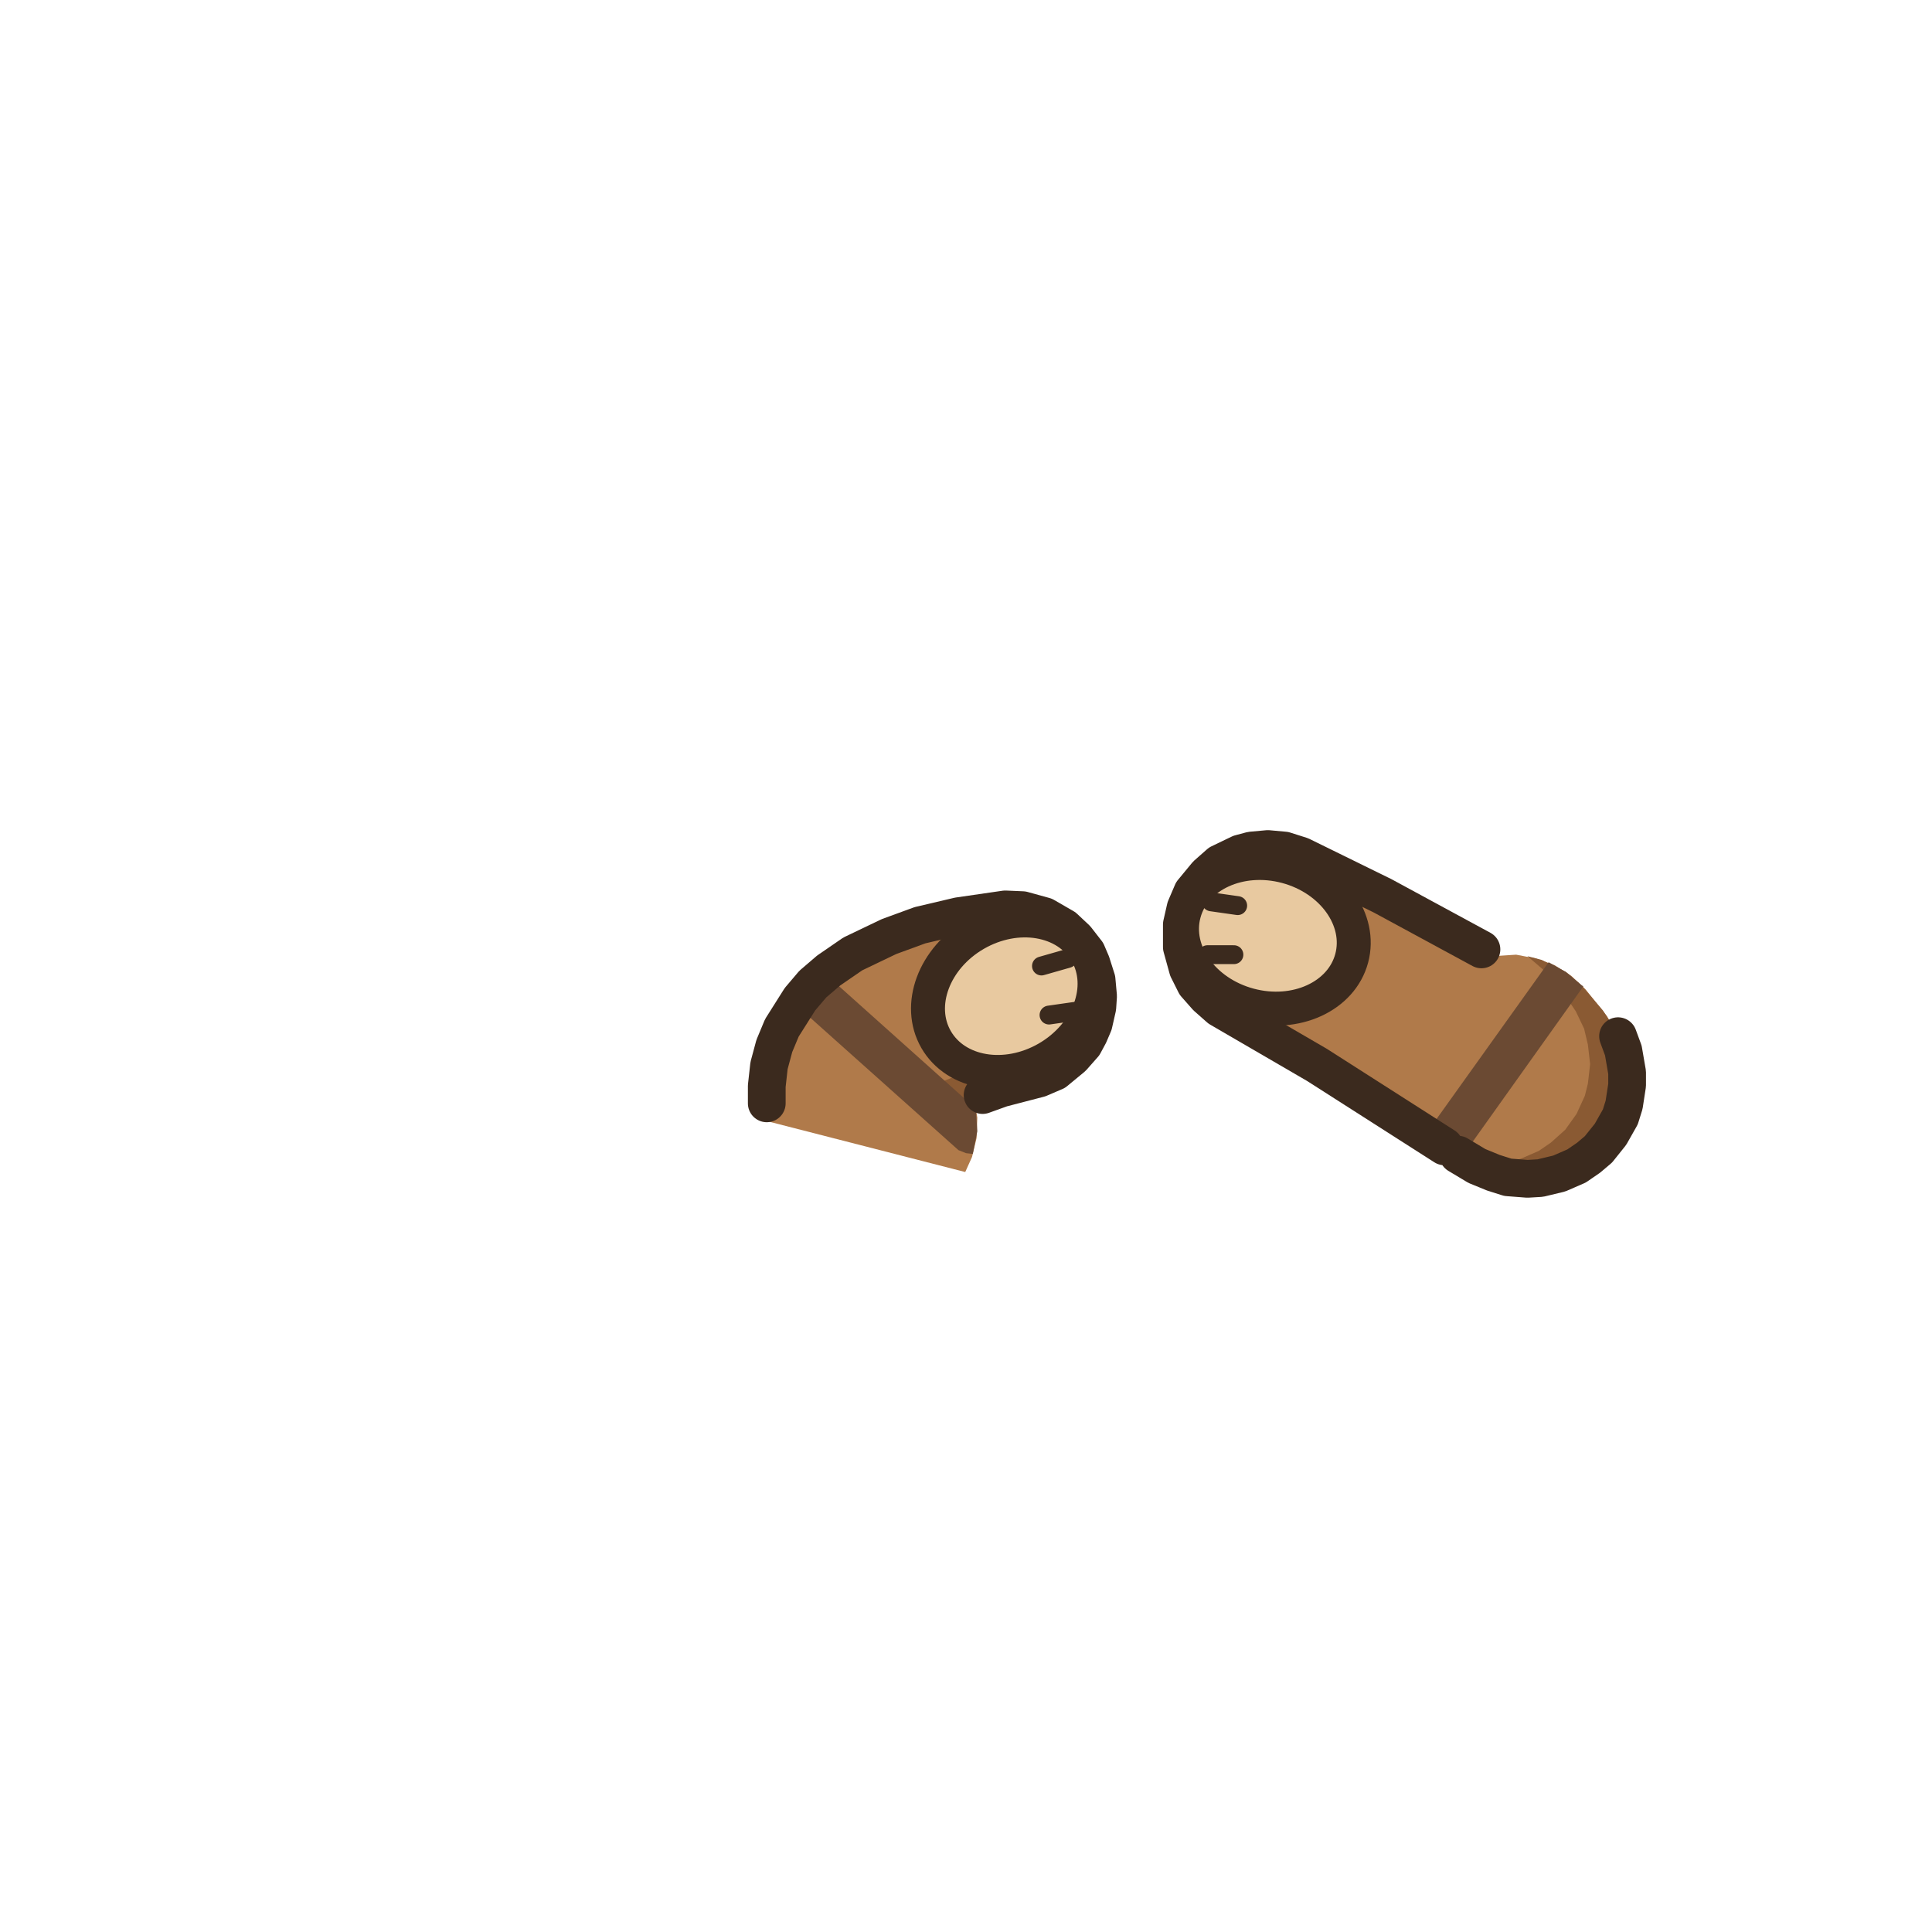
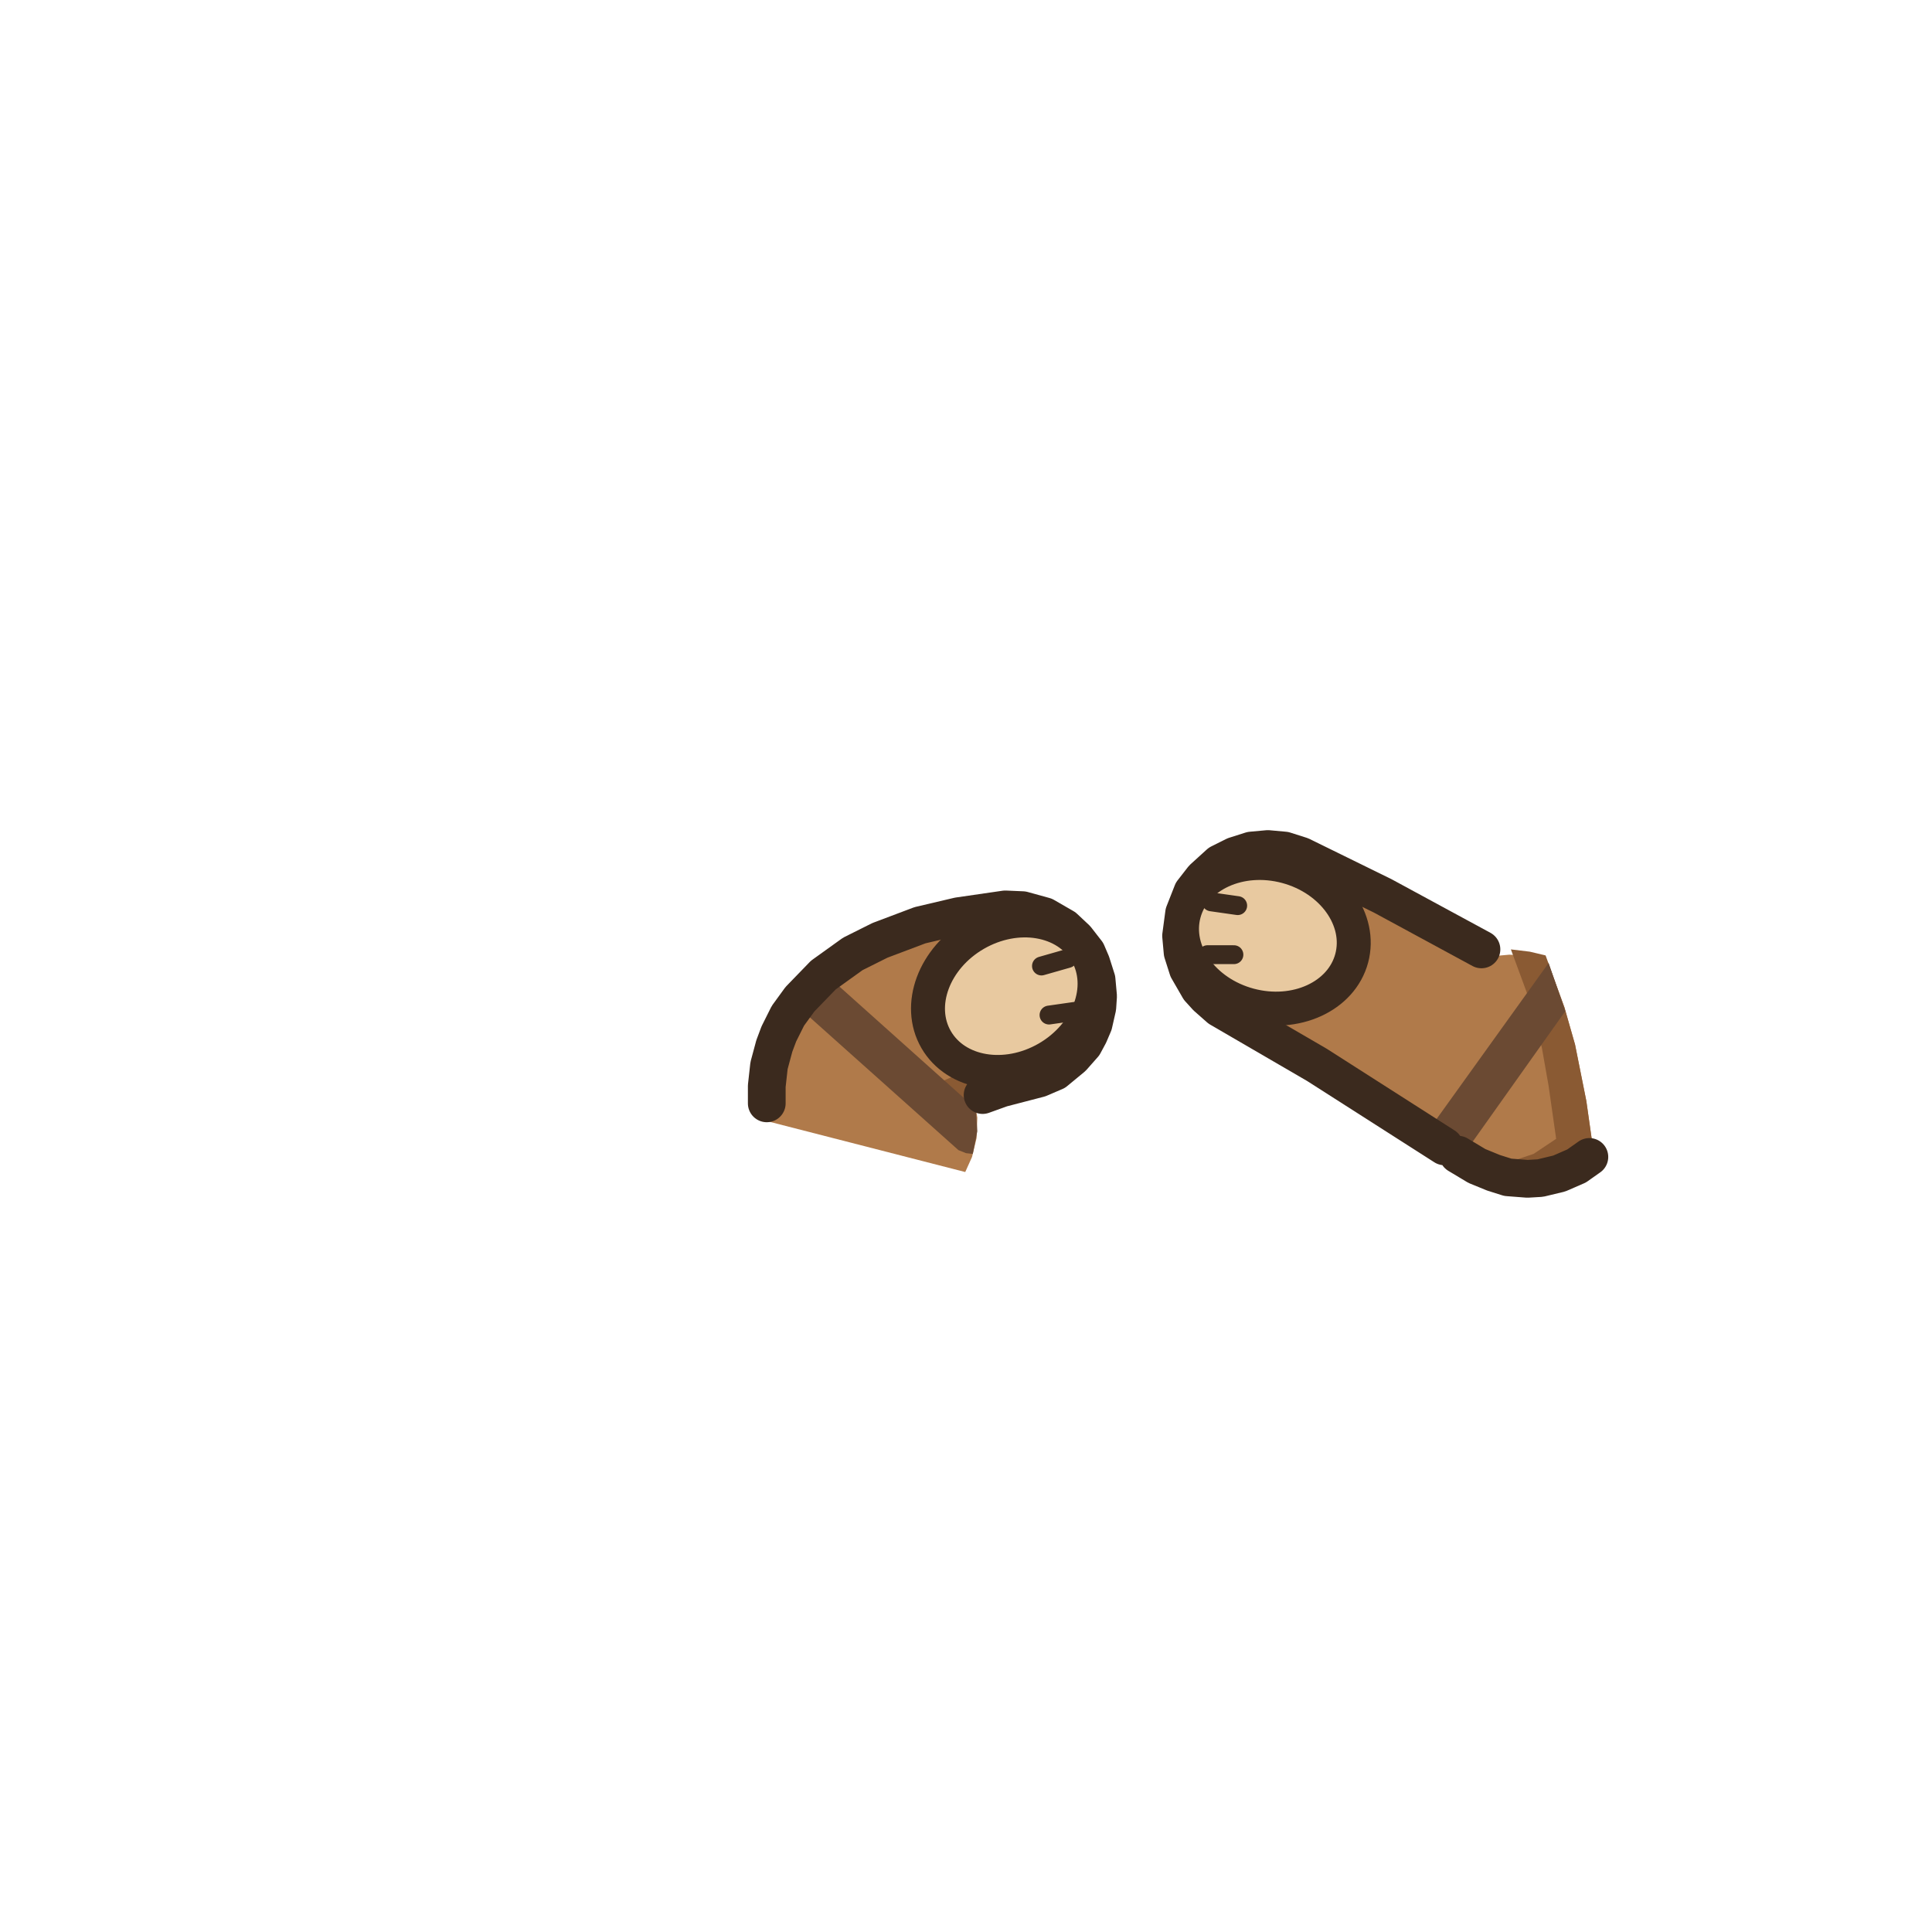
<svg xmlns="http://www.w3.org/2000/svg" viewBox="0 0 256 256">
-   <path d="M109.8 128.6 L107.7 130.4 L106 132.4 L104.4 134.6 L102.9 137.9 L101.9 141.2 L101.6 143.9 L101.6 146.6 L101.8 148.6 L127.9 155.3 L128.8 153.3 L129.4 150.8 L129.5 148.1 L129.1 145.6 L132.7 144.2 L137.7 142.9 L139.8 142 L141 141.1 L142.6 139.6 L144 137.8 L144.9 135.7 L145.4 133.5 L145.5 131.2 L145.1 129 L144.3 126.9 L143.1 125 L141.6 123.4 L139.8 122 L137.7 121.1 L135.5 120.6 L133.2 120.5 L129.3 121 L125.5 121.7 L121.1 122.9 L117.8 124.1 L114.7 125.4 L112.3 126.9Z" fill="#B07A4A" />
-   <path d="M129.4 147.2 L129.1 145.6 L132.7 144.2 L137.7 142.9 L139.8 142 L141 141.1 L142.1 140.1 L143.6 138.4 L144.6 136.4 L145.1 135 L145.5 132.8 L145.4 130.5 L144.9 128.3 L144 126.2 L142.6 124.4 L141 122.9 L139.1 121.7 L137 120.9 L135.6 120.6 L137.1 121.9 L138.6 123.6 L139.6 125.6 L140.1 127 L140.5 130 L140.1 133 L139.6 134.4 L138.6 136.4 L137.1 138.1 L135.4 139.6 L132.7 140.9 L127.7 142.2 L124.1 143.6 L124.3 144.7 L125.1 145.3 L127.9 146.8Z" fill="#8A5A33" />
+   <path d="M109.1 129.2 L106.5 131.8 L104.9 133.9 L103.6 136.2 L102.6 138.6 L101.9 141.2 L101.6 143.9 L101.6 146.6 L101.8 148.6 L127.9 155.3 L128.8 153.3 L129.4 150.8 L129.5 148.1 L129.1 145.6 L132.7 144.2 L137.7 142.9 L139.8 142 L141 141.1 L142.6 139.6 L144 137.8 L144.9 135.7 L145.4 133.5 L145.5 131.2 L145.1 129 L144.3 126.9 L143.1 125 L141.6 123.4 L139.8 122 L137.7 121.1 L135.5 120.6 L133.2 120.5 L128.5 121.1 L123.3 122.3 L119.8 123.3 L116.6 124.6 L114 125.8 L111.3 127.5Z" fill="#B07A4A" />
+   <path d="M130.1 147.5 L129.9 146 L132.9 144.8 L137.9 143.5 L140.1 142.6 L141.4 141.7 L142.6 140.6 L144.2 138.8 L145.3 136.7 L145.8 135.1 L146.2 132.8 L146.1 130.4 L145.5 128.1 L144.6 125.9 L143.2 123.9 L141.4 122.3 L139.4 121 L137.1 120.2 L134.3 119.8 L136.6 121.4 L138.1 123 L139.3 124.9 L140.1 127 L140.5 129.2 L140.4 131.5 L139.9 133.7 L139 135.8 L137.1 138.1 L136 139.1 L134.1 140.3 L132 141.1 L126.6 142.5 L124.1 143.6 L124.3 144.7 L126.5 146.1 L127.9 146.8Z" fill="#8A5A33" />
  <path d="M127 152.4 L128 152.8 L128.9 152.9 L129.5 149.9 L129.3 146.9 L109.3 129 L107.2 131 L105.4 133.1Z" fill="#6B4A33" />
-   <path d="M109.8 128.6 L107.7 130.4 L106 132.4 L103.6 136.2 L102.6 138.6 L101.9 141.2 L101.6 143.9 L101.6 146.2M130.2 145.1 L132.7 144.2 L137.7 142.9 L139.8 142 L142.1 140.1 L143.6 138.4 L144.3 137.1 L144.9 135.7 L145.4 133.5 L145.5 132 L145.3 129.8 L144.6 127.6 L144 126.2 L142.6 124.4 L141 122.9 L138.4 121.4 L135.5 120.6 L133.2 120.5 L127 121.4 L121.9 122.6 L117.8 124.1 L113 126.4 L109.8 128.6" fill="none" stroke="#3B2A1E" stroke-width="5" stroke-linecap="round" stroke-linejoin="round" />
-   <path d="M164.3 113.1 L161.6 114.4 L159.4 116.4 L157.7 118.9 L156.7 121.8 L156.5 124 L156.6 125.5 L157.4 128.4 L158.9 131 L161 133.1 L174.5 141.1 L194.2 153.6 L197.9 155.4 L199.8 156 L201.5 156.2 L203.2 156.2 L205.8 155.8 L208.2 154.9 L209.7 154 L211.2 152.9 L212.9 151 L214.7 148 L215.4 145.6 L215.7 143 L215.4 140.4 L214.6 137.5 L212.9 134.6 L210.1 131.1 L208.2 129.3 L206 127.9 L203.5 127 L200.9 126.5 L197.8 126.7 L180.7 117.4 L171.7 113.1 L170.2 112.7 L168 112.5 L165.8 112.7Z" fill="#B07A4A" />
-   <path d="M194.7 154 L197.9 155.4 L200.7 156.1 L203.2 156.2 L206.6 155.5 L209.7 154 L211.8 152.3 L213.9 149.6 L215 147.2 L215.5 144.7 L215.6 142.1 L215.1 139.2 L214.2 136.7 L212.4 133.9 L209.5 130.5 L207.5 128.8 L204.3 127.2 L202.4 126.7 L204.5 128.5 L206.7 130.9 L208.8 134 L209.9 136.3 L210.4 138.4 L210.7 141 L210.4 143.6 L210 145.2 L208.9 147.6 L207.4 149.7 L205.5 151.4 L203.9 152.5 L201.6 153.5 L199.9 154 L197.4 154.2ZM194 124.5 L178.2 116.1 L172.4 113.4 L170.3 112.7 L178.2 116.7 L192.8 124.7Z" fill="#8A5A33" />
-   <path d="M188.9 150.3 L193.7 153.3 L209.8 130.7 L209.5 130.5 L207.5 128.8 L205.2 127.5Z" fill="#6B4A33" />
-   <path d="M164.3 113.1 L161.6 114.4 L159.9 115.9 L158 118.2 L157.1 120.3 L156.6 122.5 L156.6 125.5 L157.4 128.4 L158.4 130.4 L159.9 132.1 L161.6 133.6 L174.5 141.1 L191.4 151.9M193.2 153 L195.7 154.5 L197.9 155.4 L199.8 156 L202.4 156.2 L204.1 156.1 L206.6 155.5 L208.9 154.5 L210.5 153.4 L211.8 152.3 L213.4 150.3 L214.7 148 L215.2 146.4 L215.6 143.8 L215.6 142.1 L215.1 139.2 L214.4 137.3M196.3 125.8 L183.2 118.7 L172.4 113.4 L170.2 112.7 L168 112.5 L165.8 112.7 L164.3 113.1" fill="none" stroke="#3B2A1E" stroke-width="5" stroke-linecap="round" stroke-linejoin="round" />
+   <path d="M109.1 129.2 L106 132.4 L104.4 134.6 L103.2 137 L102.6 138.6 L101.9 141.2 L101.6 143.9 L101.6 146.2M130.2 145.1 L132.7 144.2 L137.7 142.9 L139.8 142 L142.1 140.1 L143.6 138.4 L144.3 137.1 L144.9 135.7 L145.4 133.5 L145.5 132 L145.3 129.8 L144.6 127.6 L144 126.2 L142.6 124.4 L141 122.9 L138.4 121.4 L135.5 120.6 L133.2 120.5 L127 121.4 L121.9 122.6 L116.6 124.6 L113 126.4 L109.1 129.2" fill="none" stroke="#3B2A1E" stroke-width="5" stroke-linecap="round" stroke-linejoin="round" />
+   <path d="M163.6 113.4 L161.6 114.4 L159.4 116.4 L157.7 118.9 L156.7 121.8 L156.5 124.8 L157.1 127.7 L158.4 130.4 L160.4 132.6 L162.2 134 L169.7 138.1 L176.3 142.2 L194.2 153.6 L197.1 155.1 L200.7 156.1 L204.1 156.1 L205.8 155.8 L208.2 154.9 L211.2 152.9 L210.2 145.9 L208.7 138.4 L207.3 133.5 L205.1 127.5 L201.8 126.6 L200 126.5 L197.8 126.7 L180.7 117.4 L171.7 113.1 L170.2 112.7 L168 112.5 L165.8 112.7Z" fill="#B07A4A" />
+   <path d="M192 153.1 L195.4 155.1 L197.6 156.1 L199.7 156.7 L202.4 156.9 L204.2 156.8 L206.8 156.2 L209.3 155.1 L211.3 153.7 L210.2 145.9 L208.7 138.4 L207.3 133.5 L204.8 126.6 L202.7 126.1 L200.2 125.8 L202.3 131.5 L204.3 138.8 L205.2 143.9 L206.2 150.9 L203.2 152.9 L199.9 154 L196.5 154.2 L194 153.8ZM195.4 124.5 L181 116.8 L173.4 113 L171.1 112.2 L168.4 111.8 L178.2 116.7 L192.8 124.7Z" fill="#8A5A33" />
+   <path d="M188.9 150.3 L193.7 153.3 L207.4 134 L205.2 127.6Z" fill="#6B4A33" />
+   <path d="M163.6 113.4 L161.6 114.4 L159.4 116.4 L158 118.2 L156.9 121 L156.5 124 L156.7 126.2 L157.4 128.4 L158.9 131 L159.9 132.1 L161.6 133.6 L174.5 141.1 L191.4 151.9M193.2 153 L195.7 154.5 L197.9 155.4 L199.8 156 L202.4 156.2 L204.1 156.1 L206.6 155.5 L208.9 154.5 L210.6 153.3M196.3 125.8 L183.2 118.7 L172.4 113.4 L170.2 112.7 L168 112.5 L165.8 112.7 L163.6 113.4" fill="none" stroke="#3B2A1E" stroke-width="5" stroke-linecap="round" stroke-linejoin="round" />
  <ellipse cx="134" cy="132" rx="11.5" ry="9.5" transform="rotate(-30 134 132)" fill="#E8C9A0" stroke="#3B2A1E" stroke-width="4.5" />
  <ellipse cx="168" cy="124" rx="11.5" ry="9.5" transform="rotate(15 168 124)" fill="#E8C9A0" stroke="#3B2A1E" stroke-width="4.5" />
  <path d="M138 128 L141.5 127 M139 134.5 L142.5 134 M164 120 L160.5 119.5 M163.5 126.5 L160 126.5" fill="none" stroke="#3B2A1E" stroke-width="2.5" stroke-linecap="round" stroke-linejoin="round" />
</svg>
